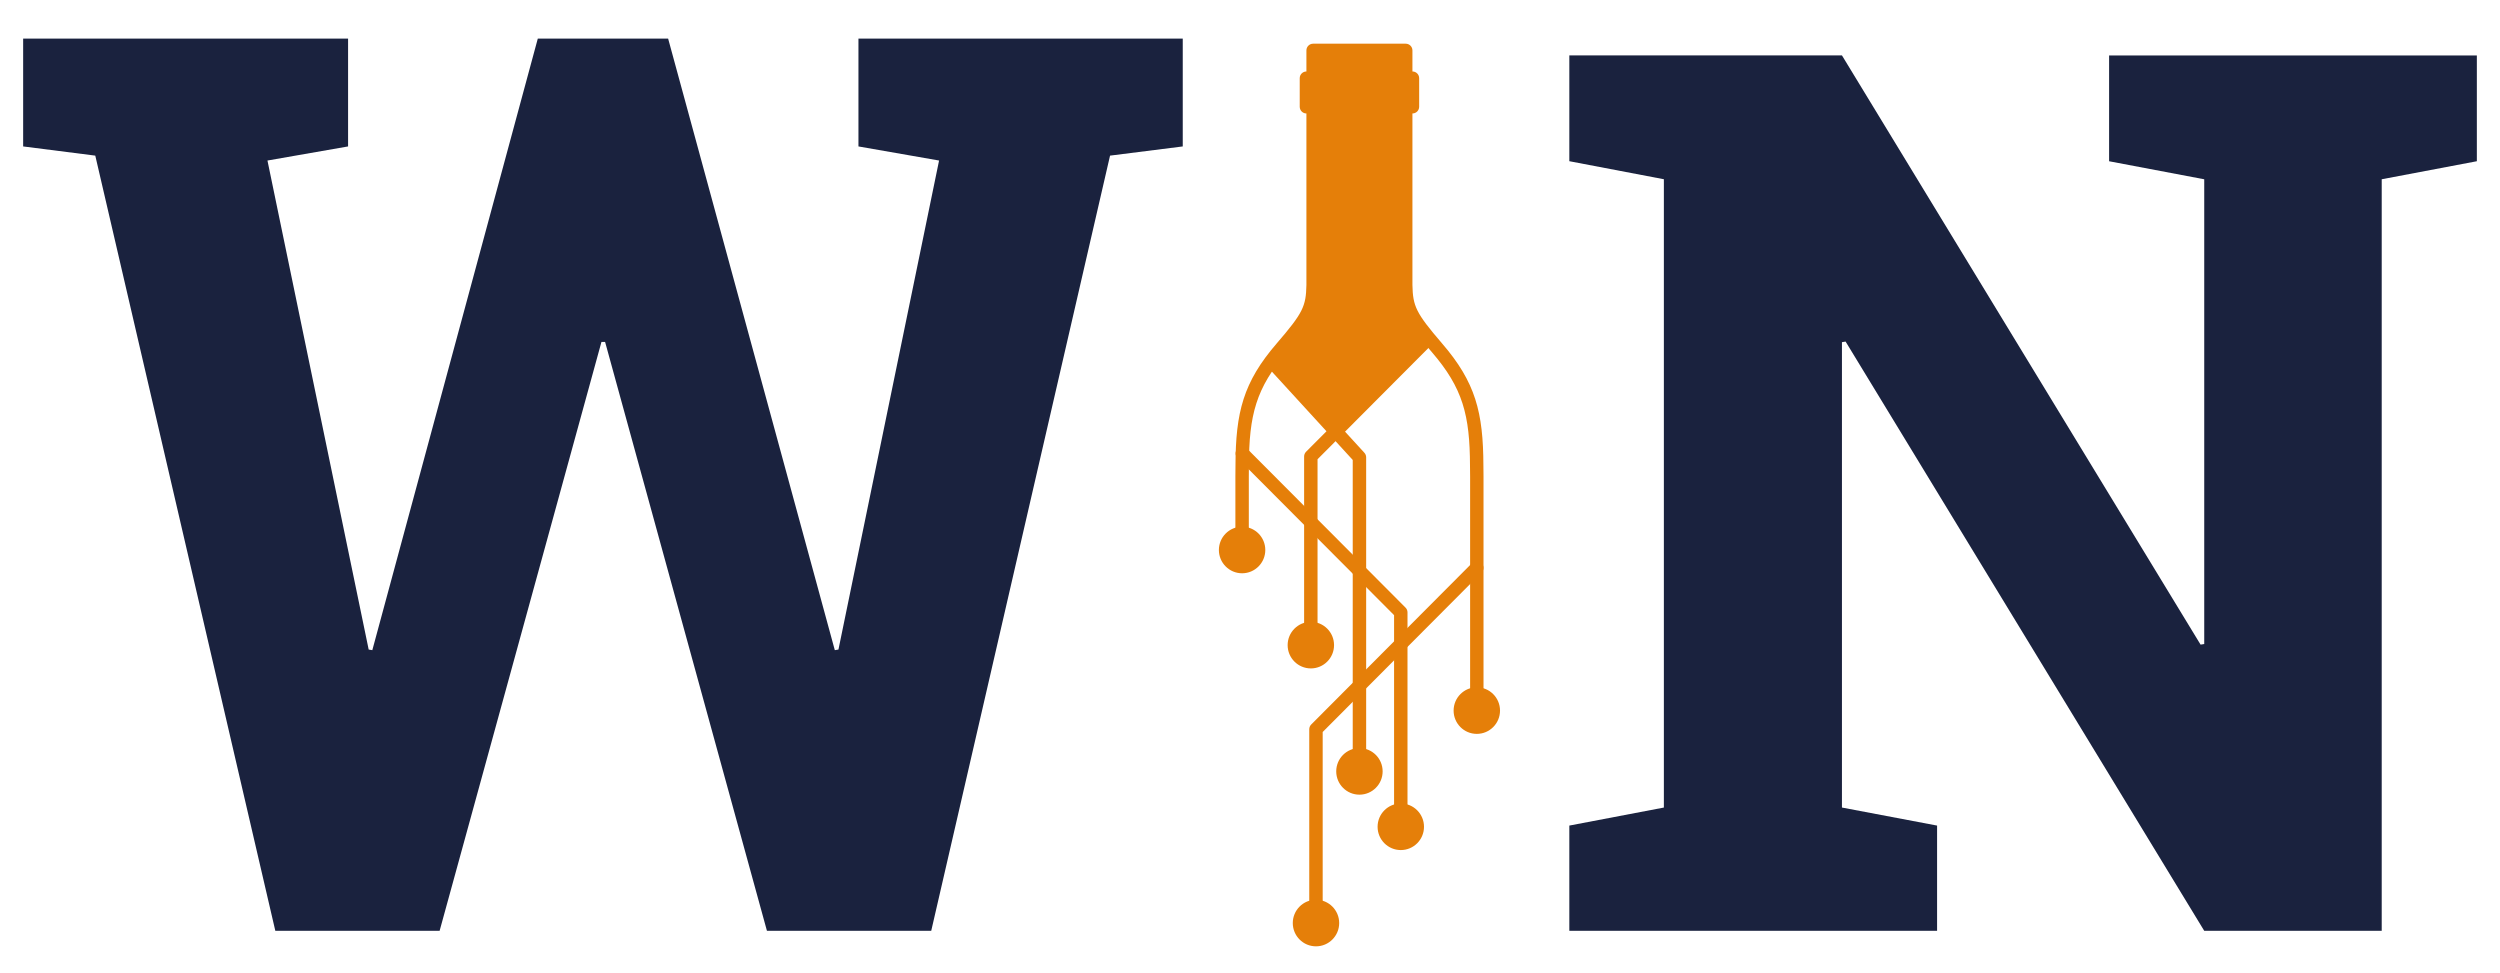
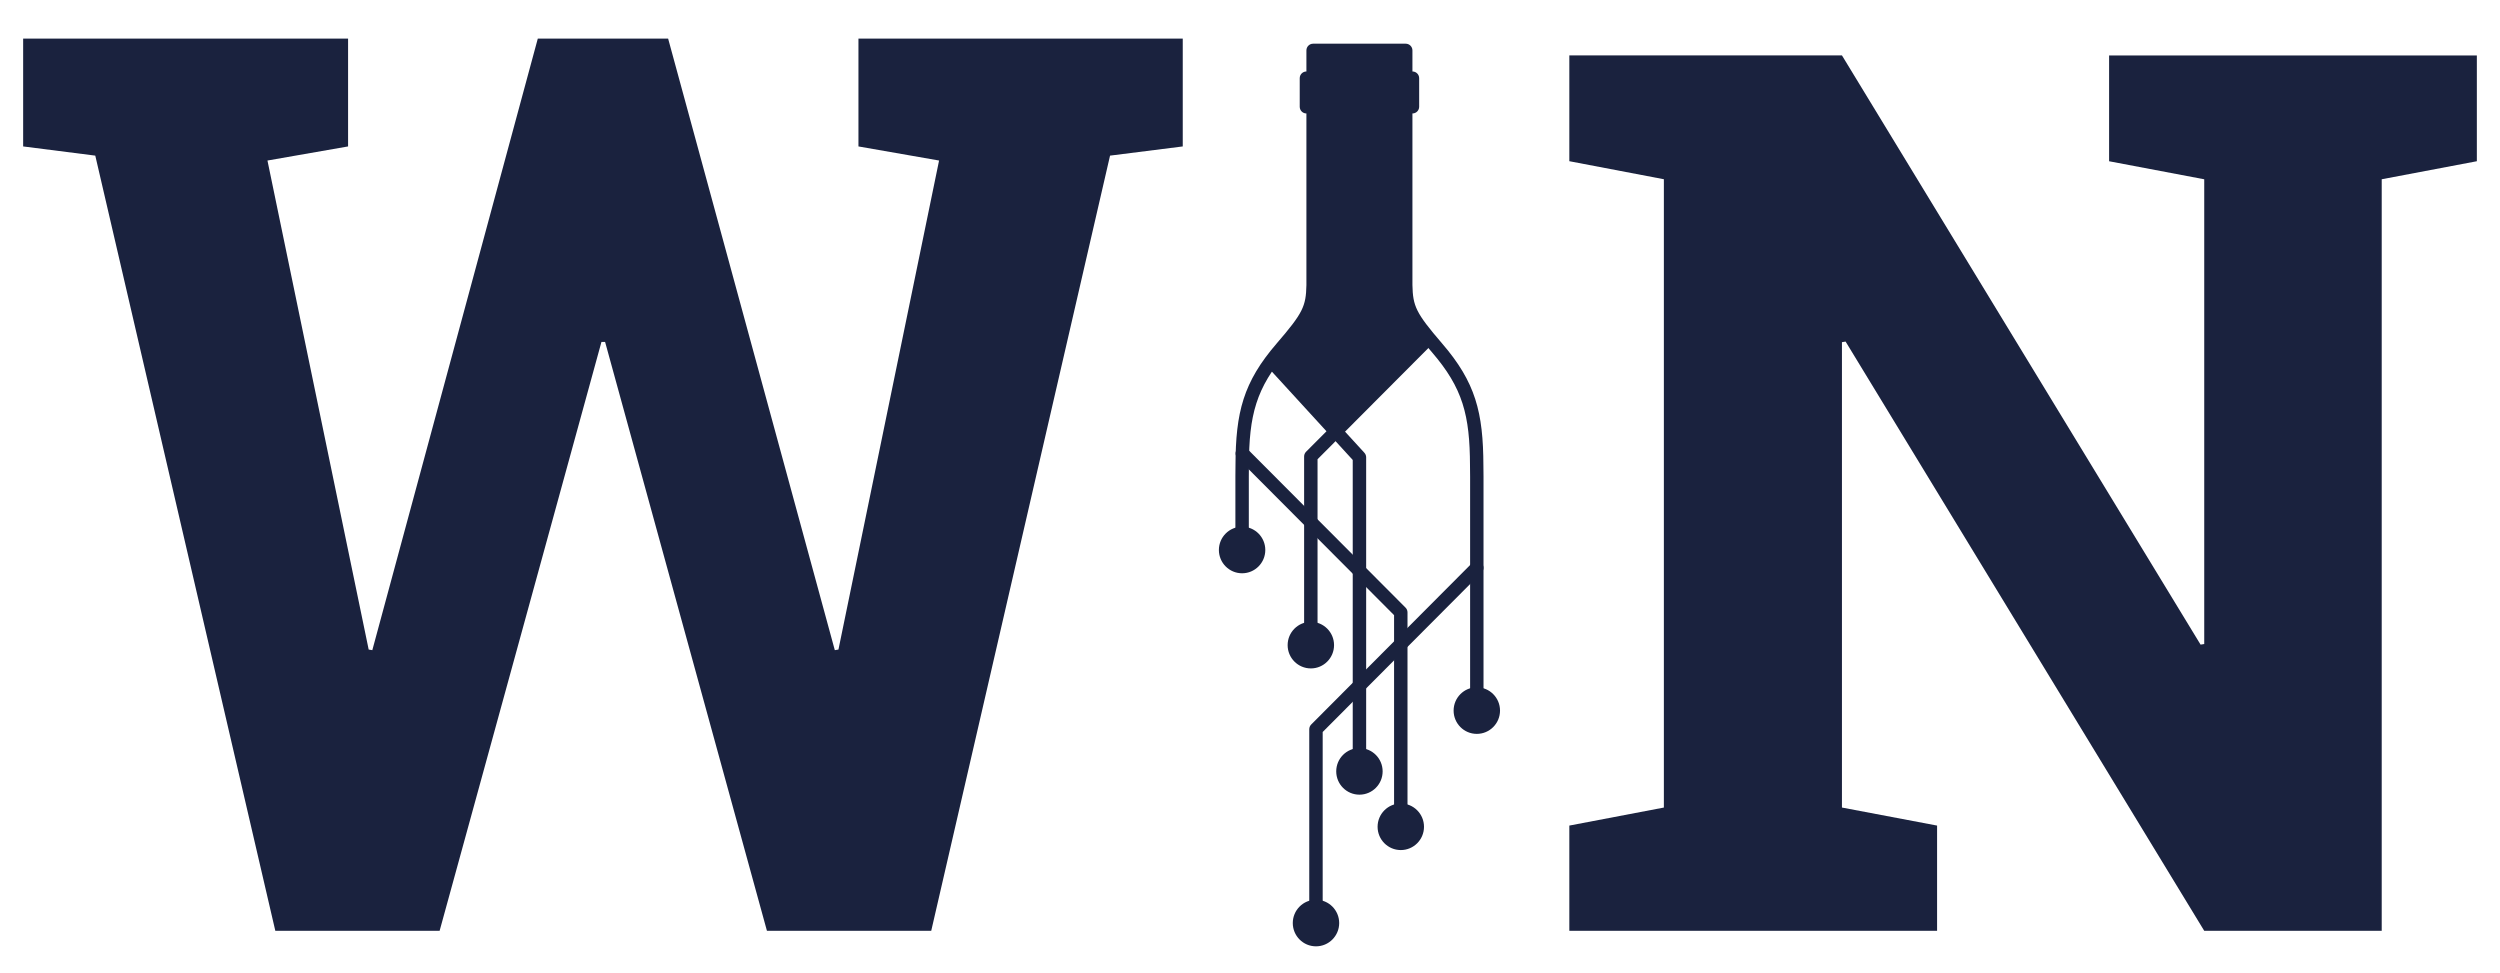
<svg xmlns="http://www.w3.org/2000/svg" class="win-logo" viewBox="0 0 108 42" role="img" aria-label="WIN">
  <g transform="translate(1 1)">
-     <g fill="#E57F09" class="win-logo__vine" transform="translate(51.54794 .666621)">
+     <g fill="#1A223E" class="win-logo__vine" transform="translate(51.54794 .666621)">
      <path d="m.915 18.124 6.846 6.869-.085-.205v9.312c0 .16.13.29.29.29s.29-.13.29-.29v-9.312c0-.077-.03-.15-.085-.205l-6.846-6.869c-.113-.113-.297-.114-.41-.001-.114.113-.114.297-.001.41z" />
      <path d="m6.964 34.05c0 .556.449 1.006 1.003 1.006.554 0 1.002-.45 1.002-1.006 0-.555-.449-1.006-1.002-1.006-.554 0-1.003.451-1.003 1.006" />
      <path d="m2.181 14.152 3.785 4.134-.076-.196v13.617c0 .16.13.29.29.29s.29-.13.29-.29v-13.617c0-.073-.027-.142-.076-.196l-3.785-4.134c-.108-.118-.292-.126-.41-.018-.118.108-.126.292-.018.41z" />
      <path d="m5.177 31.657c0 .555.449 1.006 1.003 1.006.554 0 1.002-.451 1.002-1.006 0-.556-.449-1.006-1.002-1.006-.554 0-1.003.45-1.003 1.006" />
      <path d="m11.045 22.659-6.948 6.972c-.054.054-.085.128-.085.205v8.424c0 .16.13.29.29.29s.29-.13.29-.29v-8.424l-.085.205 6.948-6.972c.113-.113.113-.297-.001-.41-.114-.113-.297-.113-.41.001z" />
      <path d="m3.3 38.209c0 .555.449 1.006 1.003 1.006.554 0 1.002-.451 1.002-1.006s-.449-1.006-1.002-1.006c-.554 0-1.003.451-1.003 1.006" />
      <path d="m8.886 12.82-5.011 5.028c-.054.054-.085.128-.085.205v8.201c0 .16.13.29.29.29.16 0 .29-.13.29-.29v-8.201l-.085.205 5.011-5.028c.113-.114.113-.298-.001-.411-.114-.113-.297-.112-.41.001z" />
      <path d="m3.078 26.203c0 .555.449 1.006 1.003 1.006.554 0 1.002-.451 1.002-1.006 0-.555-.449-1.006-1.002-1.006-.554 0-1.003.451-1.003 1.006" />
      <path d="m11.54 29.081v-10.166c-.003-.129-.004-.232-.005-.468-.008-2.299-.335-3.597-1.792-5.285-1.12-1.305-1.256-1.596-1.274-2.518l0-7.699-.29.29h.291c.16 0 .29-.13.29-.29v-1.234c0-.16-.13-.29-.29-.29h-.291l.29.29v-1.2c0-.16-.13-.29-.29-.29h-4c-.16 0-.29.13-.29.29v1.2h.29v-.29h-.289c-.16 0-.29.13-.29.29v1.234c0 .16.13.29.29.29h.289v-.29h-.29v7.705c-.018.918-.154 1.209-1.277 2.512-1.455 1.686-1.78 2.984-1.787 5.281-.001.237-.002.341-.004.464v3.234c0 .16.13.29.29.29.16 0 .29-.13.29-.29v-3.228c.003-.122.004-.228.004-.469.006-2.172.301-3.344 1.646-4.904 1.204-1.398 1.397-1.809 1.418-2.885l0-7.71c0-.16-.13-.29-.29-.29h-.289v.29h.29v-1.234h-.29v.29h.289c.16 0 .29-.13.29-.29v-1.2l-.29.29h4l-.29-.29v1.2c0 .16.13.29.29.29h.291l-.29-.29v1.234l.29-.29h-.291c-.16 0-.29.13-.29.29v7.705c.021 1.079.214 1.492 1.415 2.891 1.349 1.562 1.644 2.734 1.652 4.908.001.239.002.345.005.472l-0 10.16c0 .16.13.29.29.29.16 0 .29-.13.29-.29z" />
      <path d="m12.253 29.031c0 .555-.449 1.006-1.003 1.006-.554 0-1.002-.451-1.002-1.006 0-.555.449-1.006 1.002-1.006.554 0 1.003.451 1.003 1.006" />
      <path d="m.108 22.093c0 .555.449 1.006 1.003 1.006.554 0 1.002-.451 1.002-1.006 0-.556-.449-1.006-1.002-1.006-.554 0-1.003.451-1.003 1.006" />
      <path d="m8.502 2.927v-1.214h-.276v-1.2h-4.145v1.2h-.276v1.214h.276v8.802l-1.686 2.226 2.762 3.017 3.966-3.917-.937-1.838.04-8.29z" />
    </g>
    <g fill="#1A223E" class="win-logo__type">
      <path d="m106 1.394v4.571l-4.11.779v32.467h-7.667l-15.493-25.455-.158.026v20.104l4.11.779v4.545h-15.887v-4.545l4.084-.779v-27.143l-4.084-.779v-4.571h4.084 7.693l15.493 25.455.158-.026v-20.077l-4.11-.779v-4.571h11.778 4.11z" />
      <path d="m50.096 5.326-3.142.397-7.725 33.489h-7.097l-6.992-25.441h-.157l-6.992 25.441h-7.097l-7.778-33.489-3.116-.397v-4.659h14.037v4.659l-3.483.609 4.373 21.126.157.026 7.149-26.42h5.63l7.201 26.42.157-.026 4.347-21.126-3.483-.609v-4.659h14.01v4.659z" />
    </g>
  </g>
</svg>
